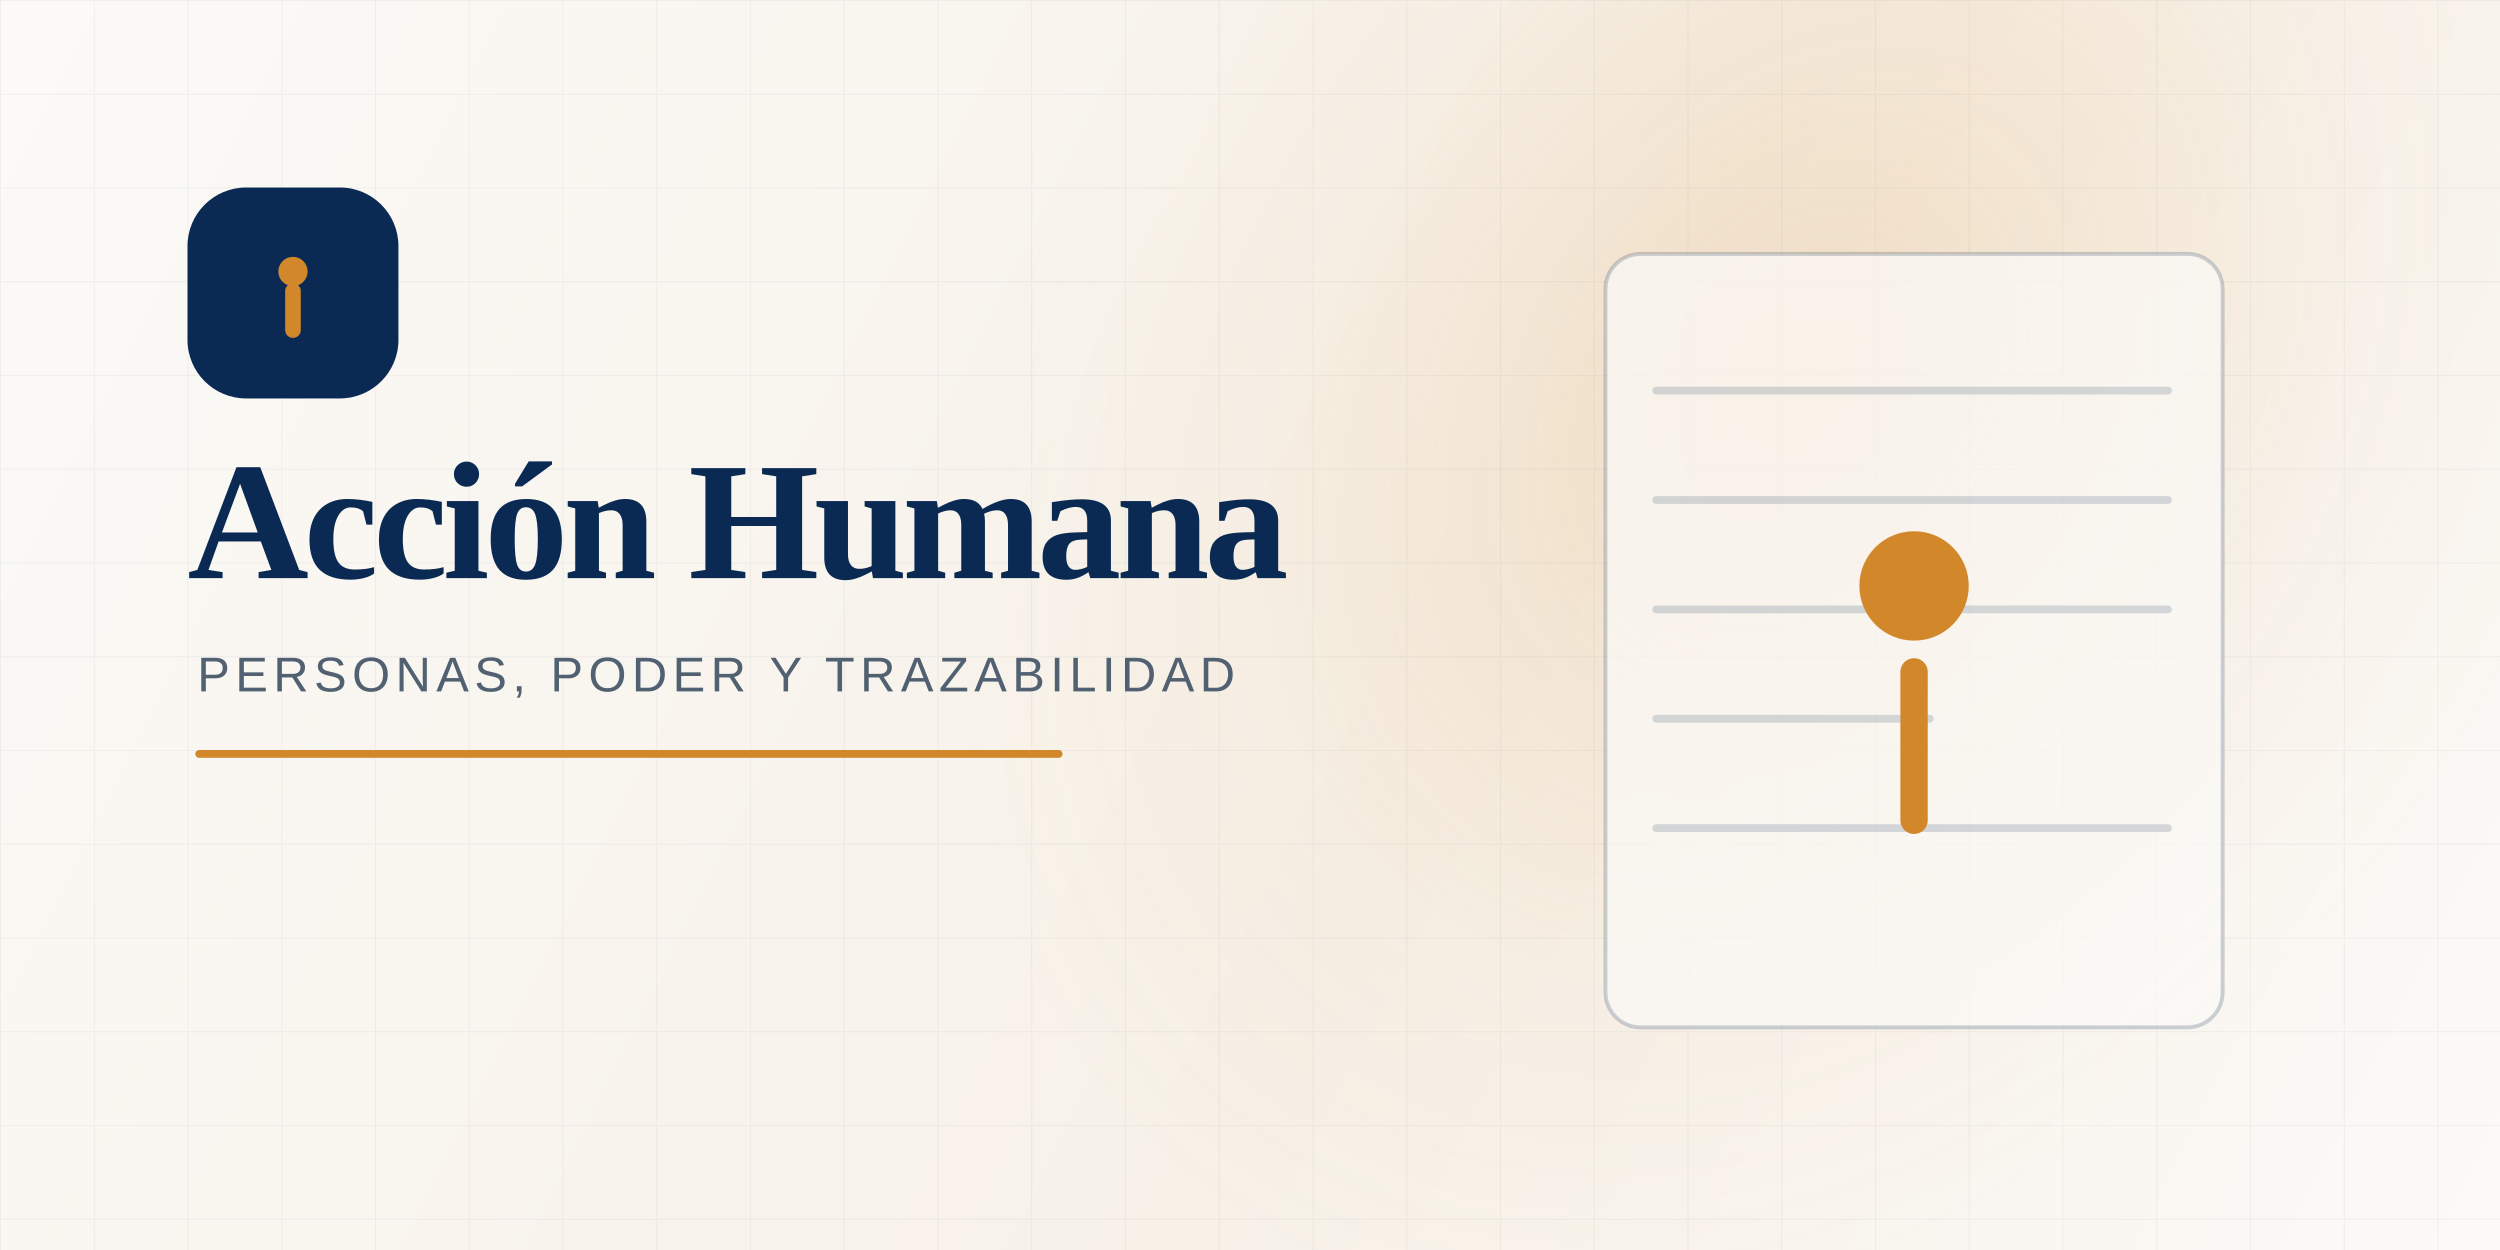
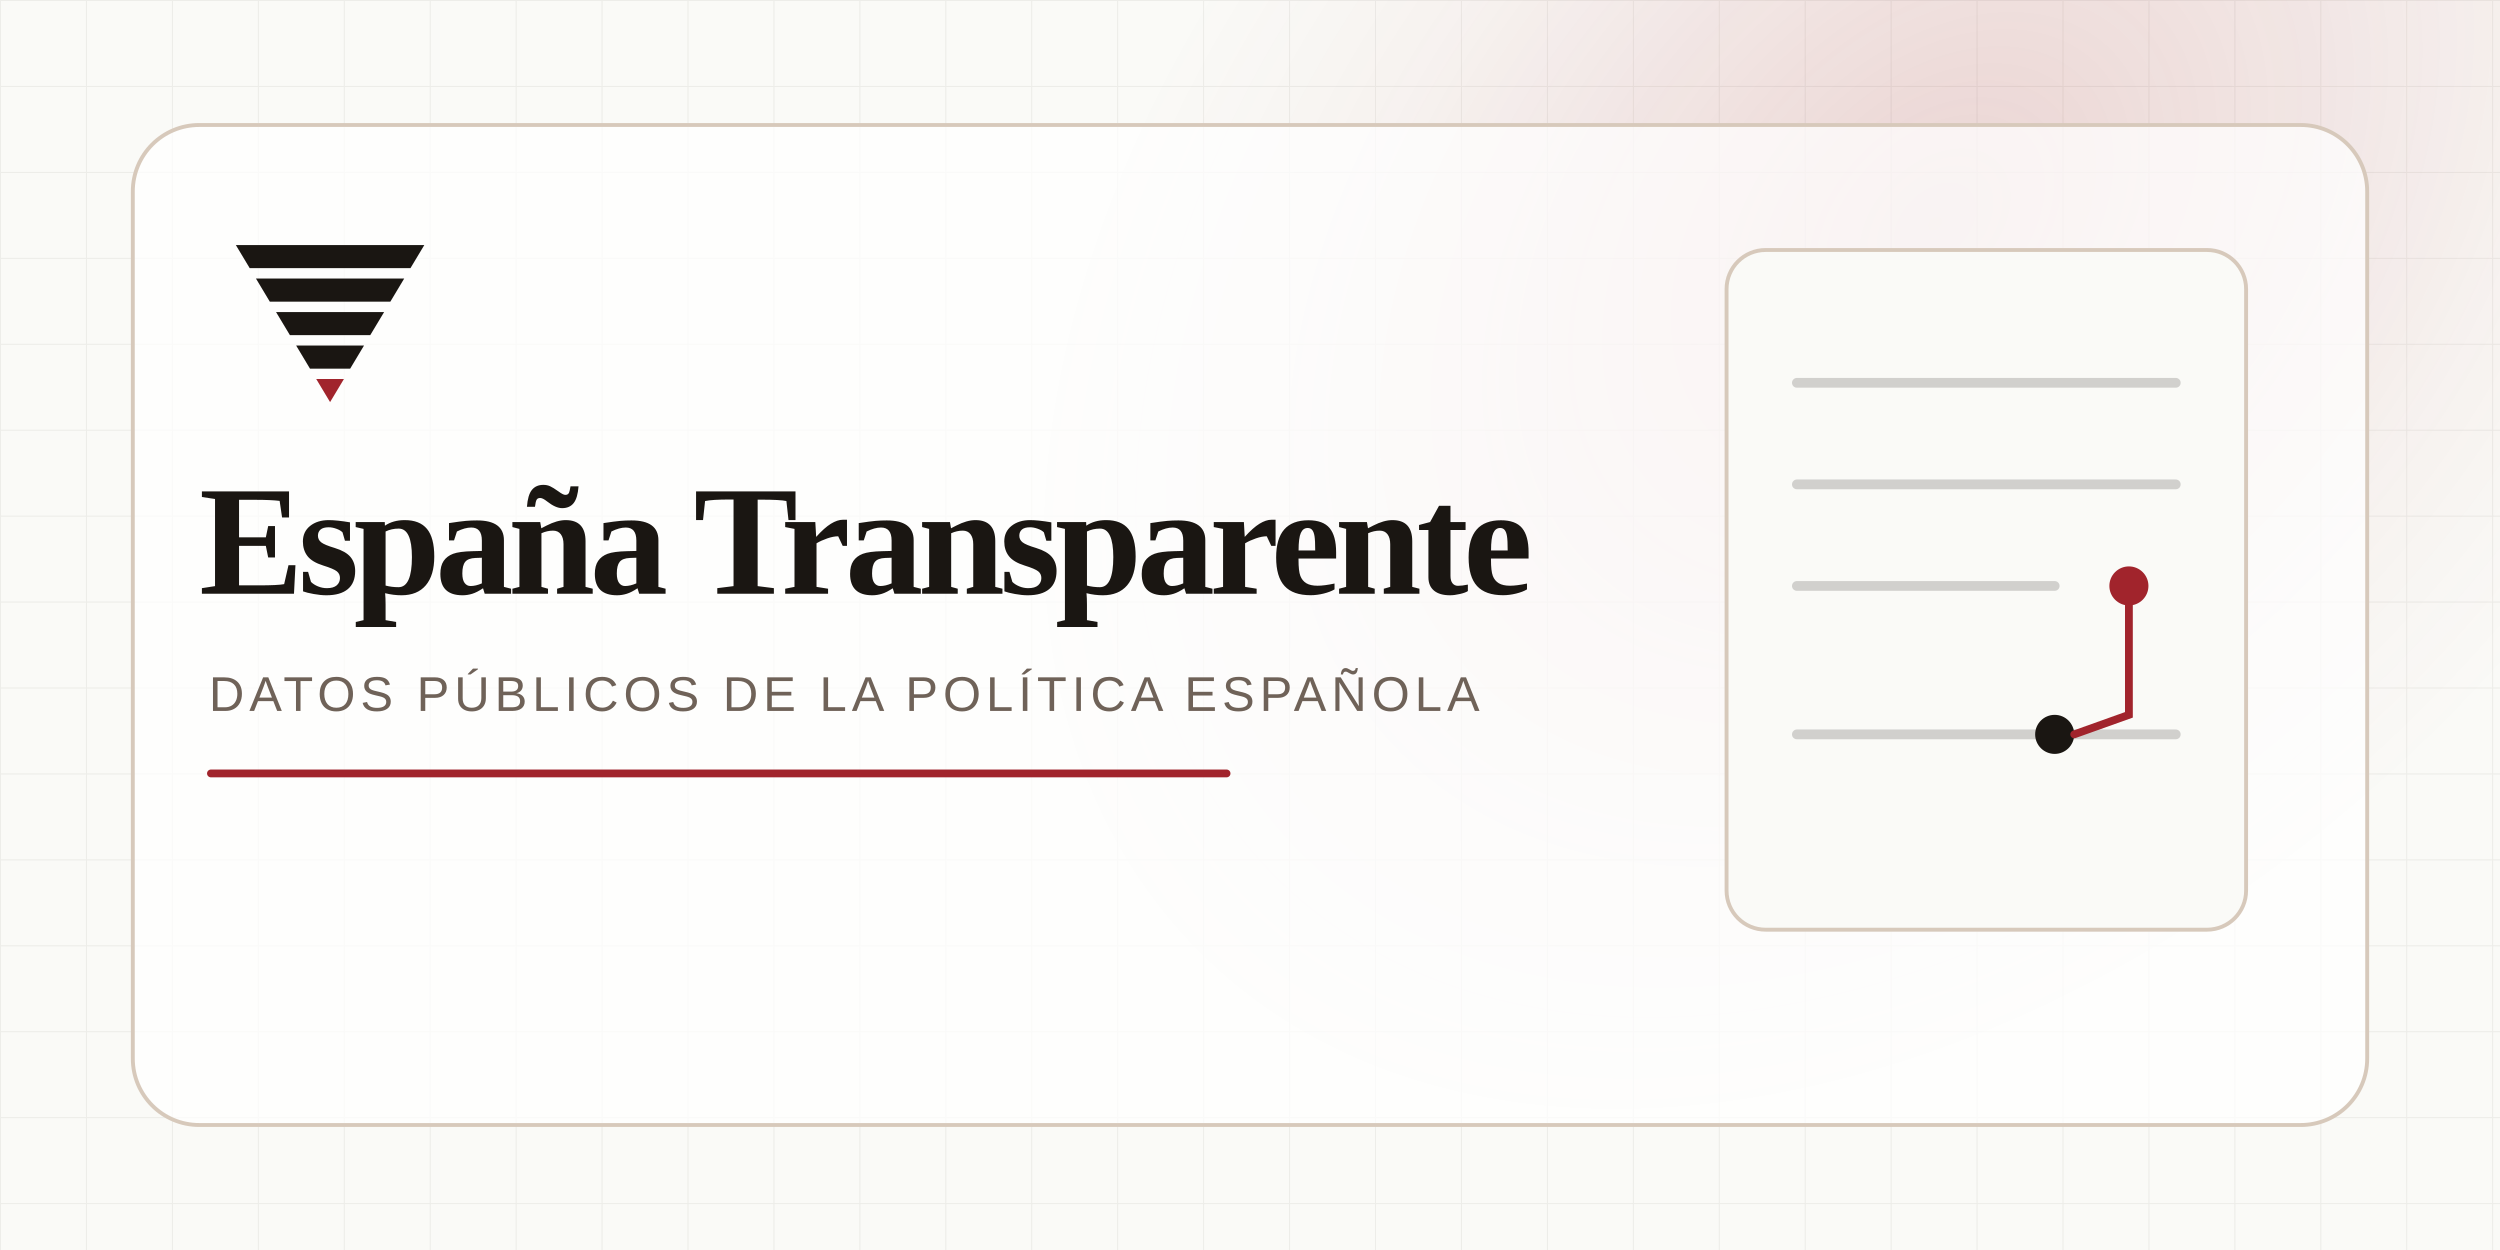
- <svg xmlns="http://www.w3.org/2000/svg" width="1280" height="640" viewBox="0 0 1280 640" fill="none">
+ <svg xmlns="http://www.w3.org/2000/svg" width="1280" height="640" viewBox="0 0 1280 640">
  <defs>
-     <linearGradient id="paper" x1="0" y1="0" x2="1280" y2="640" gradientUnits="userSpaceOnUse">
-       <stop stop-color="#fbfaf7" />
-       <stop offset=".58" stop-color="#f7f1e8" />
-       <stop offset="1" stop-color="#fbfaf7" />
-     </linearGradient>
-     <radialGradient id="warm" cx="0" cy="0" r="1" gradientUnits="userSpaceOnUse" gradientTransform="translate(925 198) rotate(126) scale(520 390)">
-       <stop stop-color="#d1872a" stop-opacity=".2" />
-       <stop offset=".65" stop-color="#d1872a" stop-opacity=".04" />
-       <stop offset="1" stop-color="#d1872a" stop-opacity="0" />
+     <pattern id="grid" width="44" height="44" patternUnits="userSpaceOnUse">
+       <path d="M44 0H0V44" fill="none" stroke="#1A1612" stroke-opacity=".055" />
+     </pattern>
+     <radialGradient id="signal" cx="0" cy="0" r="1" gradientUnits="userSpaceOnUse" gradientTransform="translate(992 114) rotate(136) scale(540 370)">
+       <stop stop-color="#A1242C" stop-opacity=".18" />
+       <stop offset=".7" stop-color="#A1242C" stop-opacity=".035" />
+       <stop offset="1" stop-color="#A1242C" stop-opacity="0" />
    </radialGradient>
-     <pattern id="fine-grid" width="48" height="48" patternUnits="userSpaceOnUse">
-       <path d="M48 0H0V48" stroke="#0a2a53" stroke-opacity=".045" />
-     </pattern>
  </defs>
-   <rect width="1280" height="640" fill="url(#paper)" />
-   <rect width="1280" height="640" fill="url(#fine-grid)" />
-   <rect width="1280" height="640" fill="url(#warm)" />
-   <g transform="translate(96 96)">
-     <rect width="108" height="108" rx="30" fill="#0a2a53" />
-     <g transform="translate(22 22)">
-       <circle cx="32" cy="21" r="7.5" fill="#d1872a" />
-       <path d="M32 31v20" stroke="#d1872a" stroke-width="8" stroke-linecap="round" />
-     </g>
+   <rect width="1280" height="640" fill="#FAFAF7" />
+   <rect width="1280" height="640" fill="url(#grid)" />
+   <rect width="1280" height="640" fill="url(#signal)" />
+   <rect x="68" y="64" width="1144" height="512" rx="34" fill="#FFFFFF" fill-opacity=".72" stroke="#D7C9BB" stroke-width="2" />
+   <g transform="translate(102 96) scale(1.34)">
+     <polygon points="14,22 86,22 80.71,30.82 19.29,30.82" fill="#1A1612" />
+     <polygon points="21.68,34.79 78.32,34.79 73.03,43.62 26.97,43.62" fill="#1A1612" />
+     <polygon points="29.35,47.59 70.65,47.59 65.35,56.41 34.65,56.41" fill="#1A1612" />
+     <polygon points="37.03,60.38 62.97,60.38 57.68,69.21 42.32,69.21" fill="#1A1612" />
+     <polygon points="44.71,73.18 55.29,73.18 50,82 50,82" fill="#A1242C" />
  </g>
-   <text x="96" y="296" fill="#0a2a53" font-family="Georgia, 'Times New Roman', serif" font-size="86" font-weight="700" letter-spacing="-2.6">Acción Humana</text>
-   <text x="101" y="354" fill="#516171" font-family="Arial, Helvetica, sans-serif" font-size="25" letter-spacing="2.8">PERSONAS, PODER Y TRAZABILIDAD</text>
-   <path d="M102 386H542" stroke="#d1872a" stroke-width="4" stroke-linecap="round" />
-   <g transform="translate(744 112)">
-     <rect x="78" y="18" width="316" height="396" rx="18" fill="#fbfaf7" fill-opacity=".72" stroke="#0a2a53" stroke-opacity=".2" stroke-width="2" />
-     <path d="M104 88H366M104 144H366M104 200H366M104 312H366" stroke="#0a2a53" stroke-opacity=".16" stroke-width="4" stroke-linecap="round" />
-     <path d="M104 256H244" stroke="#0a2a53" stroke-opacity=".16" stroke-width="4" stroke-linecap="round" />
-     <circle cx="236" cy="188" r="28" fill="#d1872a" />
-     <path d="M236 232v76" stroke="#d1872a" stroke-width="14" stroke-linecap="round" />
+   <text x="102" y="304" fill="#1A1612" font-family="Georgia, 'Times New Roman', serif" font-size="80" font-weight="700" letter-spacing="-2.7">España Transparente</text>
+   <text x="107" y="364" fill="#6F6258" font-family="Arial, Helvetica, sans-serif" font-size="25" letter-spacing="2.6">DATOS PÚBLICOS DE LA POLÍTICA ESPAÑOLA</text>
+   <path d="M108 396H628" stroke="#A1242C" stroke-width="4" stroke-linecap="round" />
+   <g transform="translate(884 128)">
+     <rect width="266" height="348" rx="20" fill="#FAFAF7" stroke="#D7C9BB" stroke-width="2" />
+     <path d="M36 68H230M36 120H230M36 172H168M36 248H230" stroke="#1A1612" stroke-opacity=".18" stroke-width="5" stroke-linecap="round" />
+     <circle cx="206" cy="172" r="10" fill="#A1242C" />
+     <circle cx="168" cy="248" r="10" fill="#1A1612" />
+     <path d="M206 182V238L178 248" fill="none" stroke="#A1242C" stroke-width="4" stroke-linecap="round" />
  </g>
</svg>
